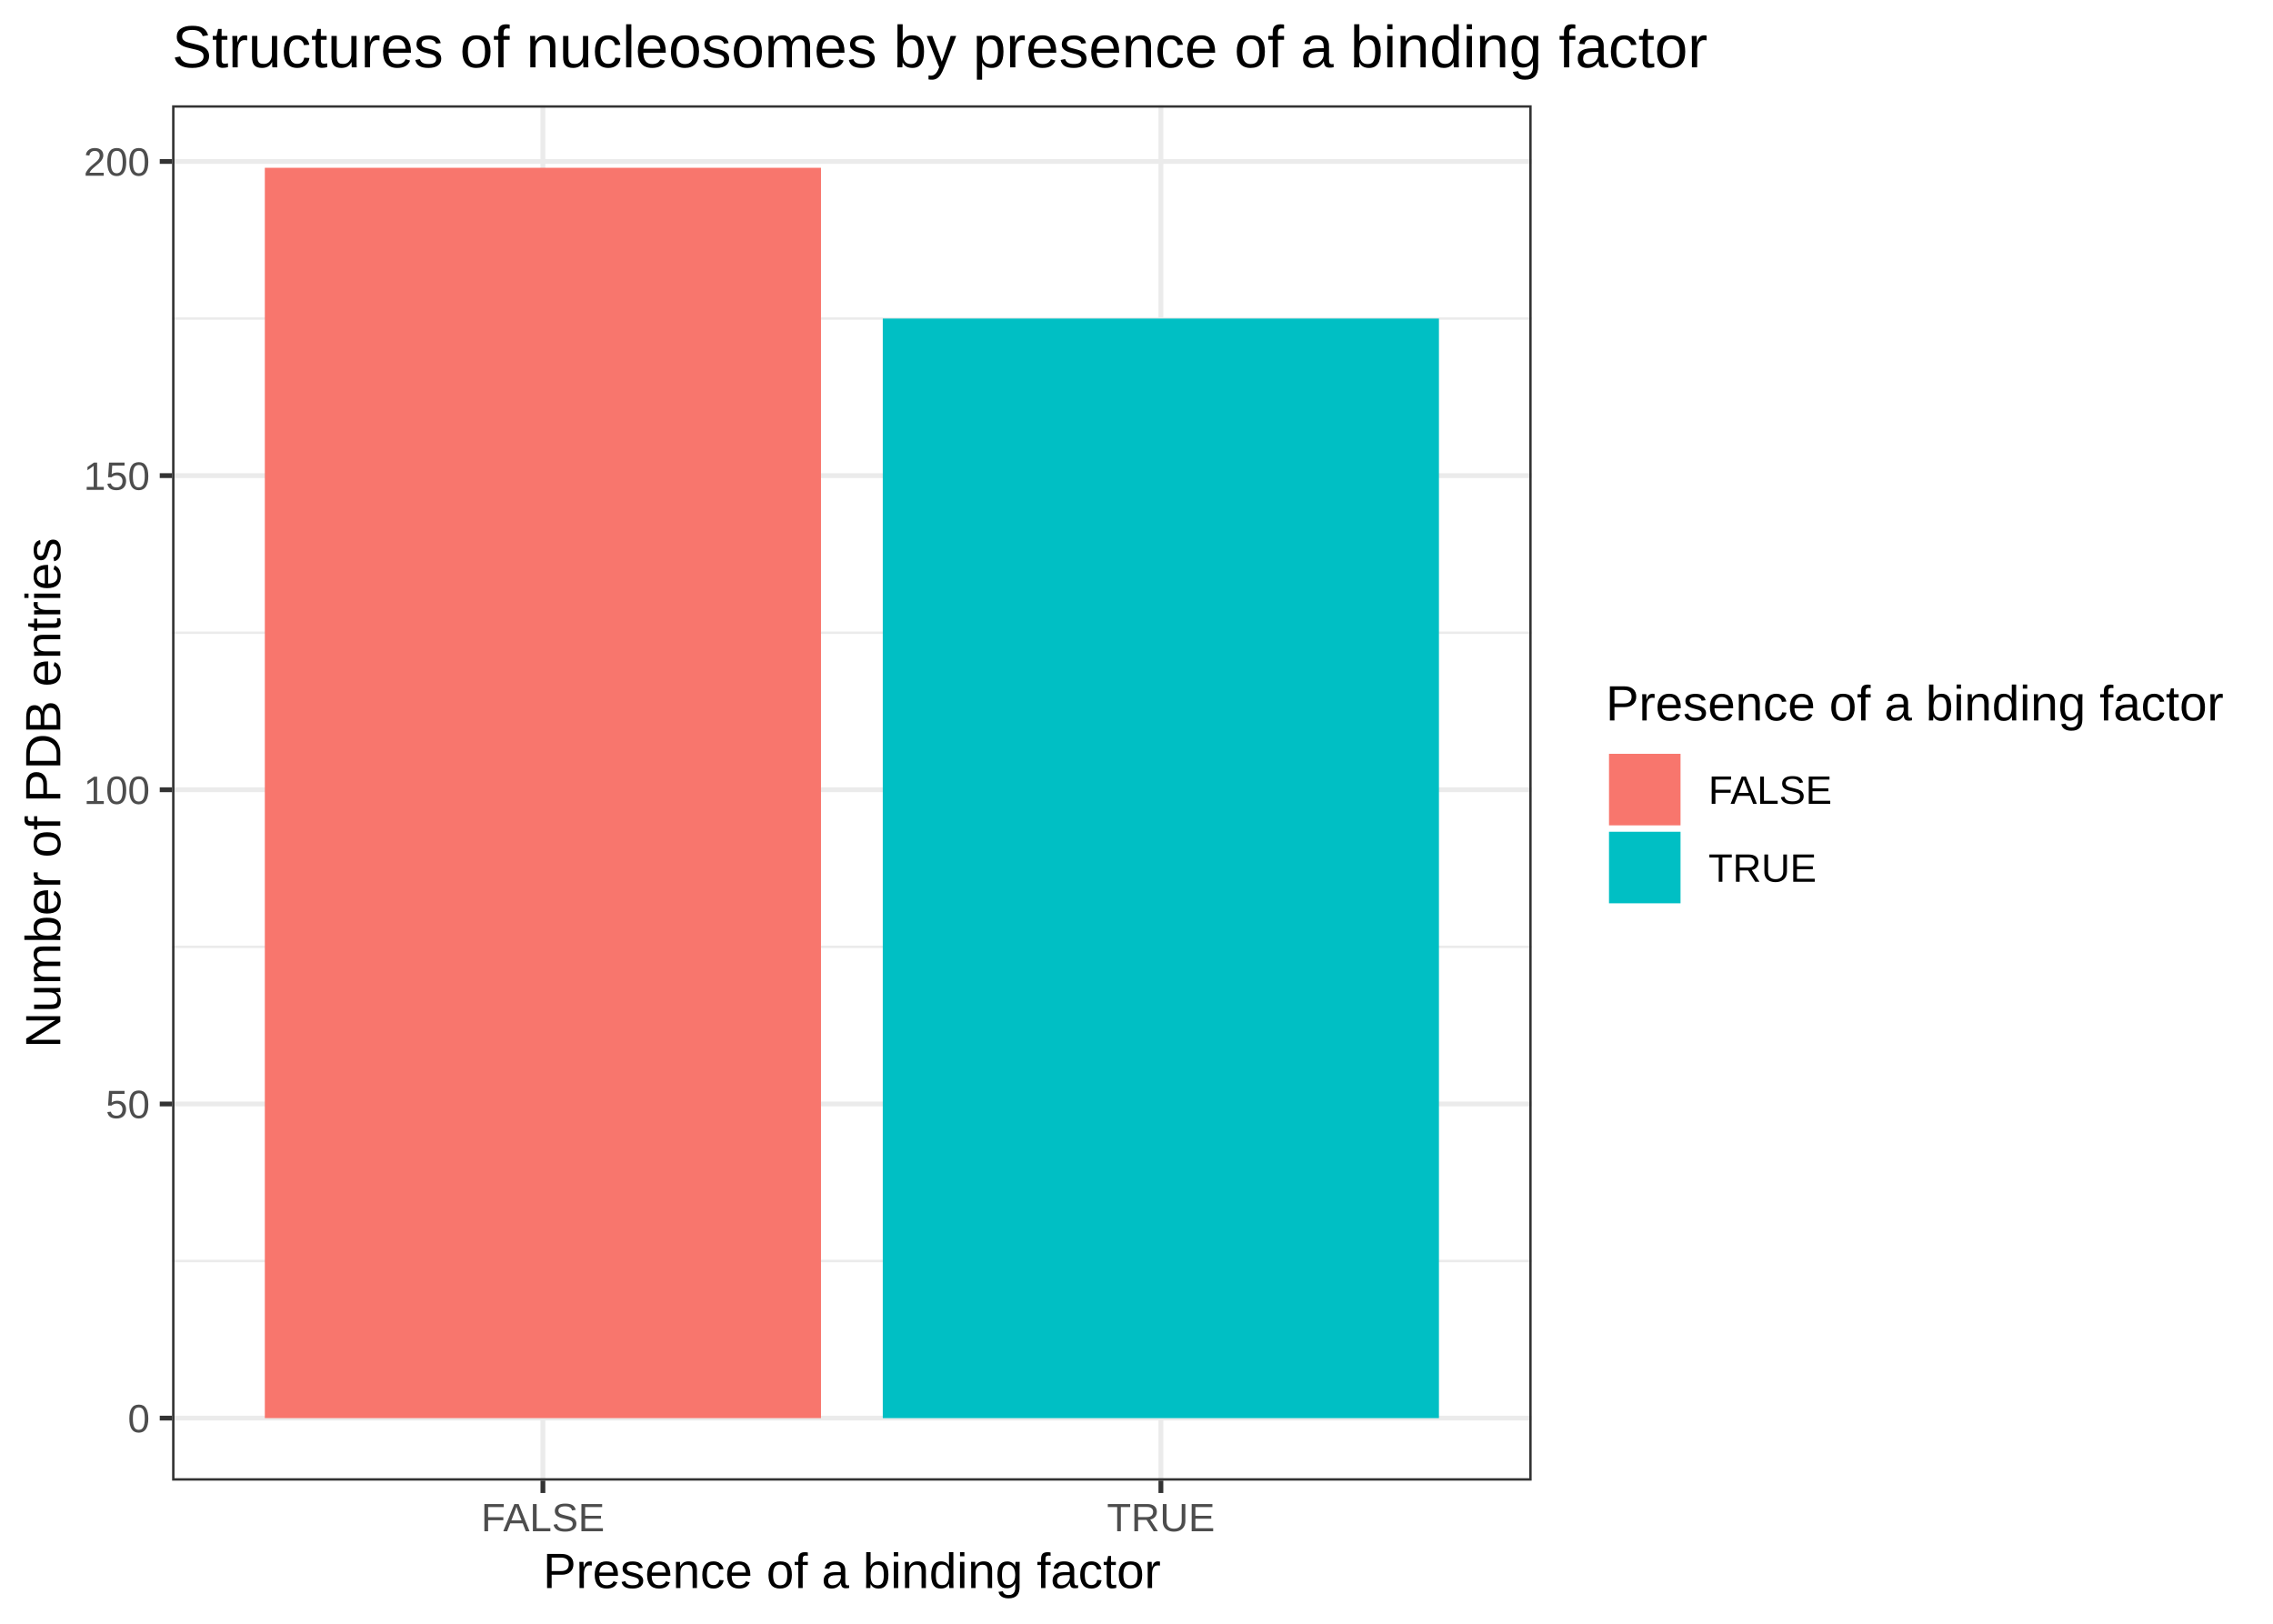
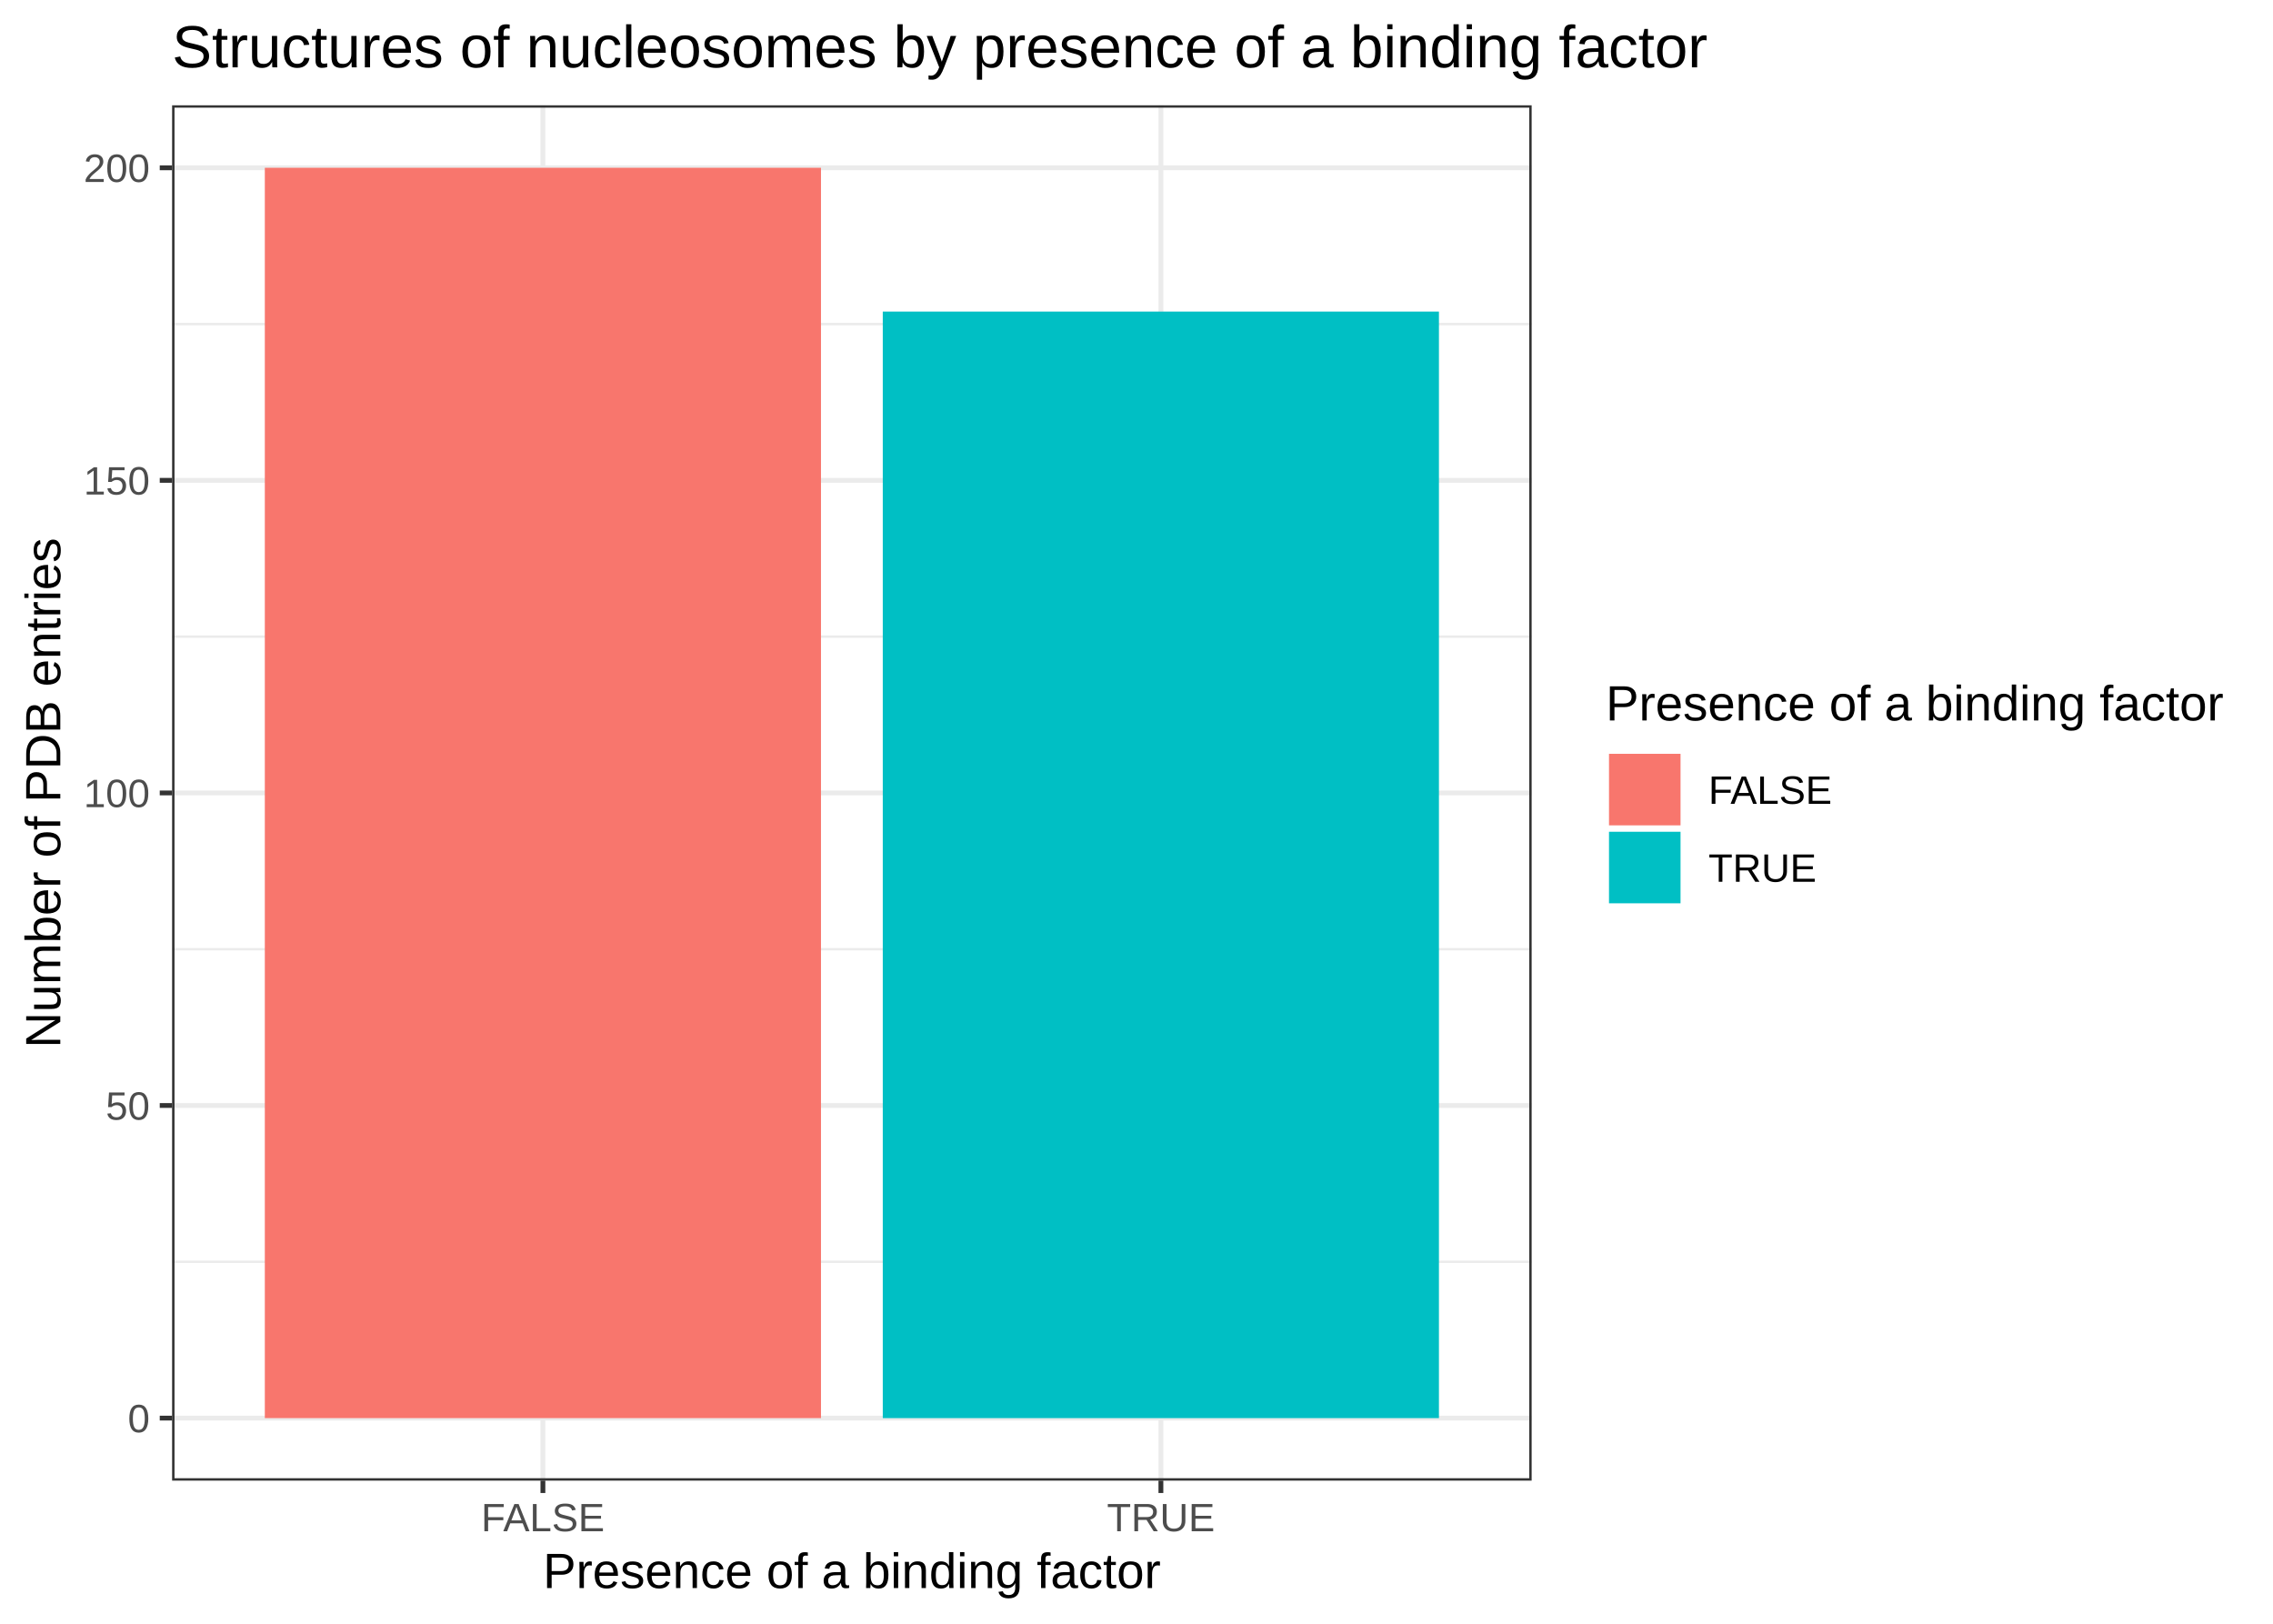
<svg xmlns="http://www.w3.org/2000/svg" class="svglite" width="504.00pt" height="360.00pt" viewBox="0 0 504.00 360.00">
  <defs>
    <style type="text/css">
    .svglite line, .svglite polyline, .svglite polygon, .svglite path, .svglite rect, .svglite circle {
      fill: none;
      stroke: #000000;
      stroke-linecap: round;
      stroke-linejoin: round;
      stroke-miterlimit: 10.00;
    }
  </style>
  </defs>
  <rect width="100%" height="100%" style="stroke: none; fill: #FFFFFF;" />
  <defs>
    <clipPath id="cpMC4wMHw1MDQuMDB8MC4wMHwzNjAuMDA=">
      <rect x="0.00" y="0.00" width="504.00" height="360.00" />
    </clipPath>
  </defs>
  <g clip-path="url(#cpMC4wMHw1MDQuMDB8MC4wMHwzNjAuMDA=)">
    <rect x="0.00" y="0.00" width="504.00" height="360.00" style="stroke-width: 1.07; stroke: #FFFFFF; fill: #FFFFFF;" />
  </g>
  <defs>
    <clipPath id="cpMzguMTZ8MzM5LjYyfDIzLjM0fDMyOC4yNw==">
      <rect x="38.16" y="23.34" width="301.46" height="304.93" />
    </clipPath>
  </defs>
  <g clip-path="url(#cpMzguMTZ8MzM5LjYyfDIzLjM0fDMyOC4yNw==)">
    <rect x="38.16" y="23.34" width="301.46" height="304.93" style="stroke-width: 1.07; stroke: none; fill: #FFFFFF;" />
-     <polyline points="38.16,279.58 339.62,279.58 " style="stroke-width: 0.53; stroke: #EBEBEB; stroke-linecap: butt;" />
-     <polyline points="38.16,209.93 339.62,209.93 " style="stroke-width: 0.53; stroke: #EBEBEB; stroke-linecap: butt;" />
-     <polyline points="38.16,140.28 339.62,140.28 " style="stroke-width: 0.53; stroke: #EBEBEB; stroke-linecap: butt;" />
-     <polyline points="38.16,70.63 339.62,70.63 " style="stroke-width: 0.53; stroke: #EBEBEB; stroke-linecap: butt;" />
+     <polyline points="38.16,279.75 339.62,279.75 " style="stroke-width: 0.53; stroke: #EBEBEB; stroke-linecap: butt;" />
+     <polyline points="38.16,210.45 339.62,210.45 " style="stroke-width: 0.53; stroke: #EBEBEB; stroke-linecap: butt;" />
+     <polyline points="38.16,141.15 339.62,141.15 " style="stroke-width: 0.53; stroke: #EBEBEB; stroke-linecap: butt;" />
+     <polyline points="38.16,71.85 339.62,71.85 " style="stroke-width: 0.53; stroke: #EBEBEB; stroke-linecap: butt;" />
    <polyline points="38.16,314.41 339.62,314.41 " style="stroke-width: 1.07; stroke: #EBEBEB; stroke-linecap: butt;" />
-     <polyline points="38.16,244.76 339.62,244.76 " style="stroke-width: 1.07; stroke: #EBEBEB; stroke-linecap: butt;" />
-     <polyline points="38.16,175.10 339.62,175.10 " style="stroke-width: 1.07; stroke: #EBEBEB; stroke-linecap: butt;" />
-     <polyline points="38.16,105.45 339.62,105.45 " style="stroke-width: 1.07; stroke: #EBEBEB; stroke-linecap: butt;" />
-     <polyline points="38.16,35.80 339.62,35.80 " style="stroke-width: 1.07; stroke: #EBEBEB; stroke-linecap: butt;" />
+     <polyline points="38.16,245.10 339.62,245.10 " style="stroke-width: 1.07; stroke: #EBEBEB; stroke-linecap: butt;" />
+     <polyline points="38.16,175.80 339.62,175.80 " style="stroke-width: 1.07; stroke: #EBEBEB; stroke-linecap: butt;" />
+     <polyline points="38.16,106.50 339.62,106.50 " style="stroke-width: 1.07; stroke: #EBEBEB; stroke-linecap: butt;" />
+     <polyline points="38.16,37.20 339.62,37.20 " style="stroke-width: 1.07; stroke: #EBEBEB; stroke-linecap: butt;" />
    <polyline points="120.38,328.27 120.38,23.34 " style="stroke-width: 1.07; stroke: #EBEBEB; stroke-linecap: butt;" />
    <polyline points="257.41,328.27 257.41,23.34 " style="stroke-width: 1.07; stroke: #EBEBEB; stroke-linecap: butt;" />
    <rect x="58.72" y="37.20" width="123.32" height="277.21" style="stroke-width: 1.07; stroke: none; stroke-linecap: square; stroke-linejoin: miter; fill: #F8766D;" />
-     <rect x="195.74" y="70.63" width="123.32" height="243.78" style="stroke-width: 1.07; stroke: none; stroke-linecap: square; stroke-linejoin: miter; fill: #00BFC4;" />
+     <rect x="195.74" y="69.08" width="123.32" height="245.33" style="stroke-width: 1.07; stroke: none; stroke-linecap: square; stroke-linejoin: miter; fill: #00BFC4;" />
    <rect x="38.16" y="23.34" width="301.46" height="304.93" style="stroke-width: 1.07; stroke: #333333;" />
  </g>
  <g clip-path="url(#cpMC4wMHw1MDQuMDB8MC4wMHwzNjAuMDA=)">
    <text x="33.23" y="317.56" text-anchor="end" style="font-size: 8.80px; fill: #4D4D4D; font-family: Arial;" textLength="4.90px" lengthAdjust="spacingAndGlyphs">0</text>
-     <text x="33.23" y="247.91" text-anchor="end" style="font-size: 8.80px; fill: #4D4D4D; font-family: Arial;" textLength="9.79px" lengthAdjust="spacingAndGlyphs">50</text>
-     <text x="33.23" y="178.26" text-anchor="end" style="font-size: 8.80px; fill: #4D4D4D; font-family: Arial;" textLength="14.69px" lengthAdjust="spacingAndGlyphs">100</text>
-     <text x="33.23" y="108.61" text-anchor="end" style="font-size: 8.80px; fill: #4D4D4D; font-family: Arial;" textLength="14.69px" lengthAdjust="spacingAndGlyphs">150</text>
-     <text x="33.23" y="38.96" text-anchor="end" style="font-size: 8.80px; fill: #4D4D4D; font-family: Arial;" textLength="14.69px" lengthAdjust="spacingAndGlyphs">200</text>
+     <text x="33.23" y="248.26" text-anchor="end" style="font-size: 8.80px; fill: #4D4D4D; font-family: Arial;" textLength="9.79px" lengthAdjust="spacingAndGlyphs">50</text>
+     <text x="33.23" y="178.95" text-anchor="end" style="font-size: 8.80px; fill: #4D4D4D; font-family: Arial;" textLength="14.69px" lengthAdjust="spacingAndGlyphs">100</text>
+     <text x="33.23" y="109.65" text-anchor="end" style="font-size: 8.80px; fill: #4D4D4D; font-family: Arial;" textLength="14.69px" lengthAdjust="spacingAndGlyphs">150</text>
+     <text x="33.23" y="40.35" text-anchor="end" style="font-size: 8.80px; fill: #4D4D4D; font-family: Arial;" textLength="14.69px" lengthAdjust="spacingAndGlyphs">200</text>
    <polyline points="35.42,314.41 38.16,314.41 " style="stroke-width: 1.07; stroke: #333333; stroke-linecap: butt;" />
-     <polyline points="35.42,244.76 38.16,244.76 " style="stroke-width: 1.07; stroke: #333333; stroke-linecap: butt;" />
-     <polyline points="35.42,175.10 38.16,175.10 " style="stroke-width: 1.07; stroke: #333333; stroke-linecap: butt;" />
-     <polyline points="35.42,105.45 38.16,105.45 " style="stroke-width: 1.07; stroke: #333333; stroke-linecap: butt;" />
-     <polyline points="35.42,35.80 38.16,35.80 " style="stroke-width: 1.07; stroke: #333333; stroke-linecap: butt;" />
+     <polyline points="35.42,245.10 38.16,245.10 " style="stroke-width: 1.07; stroke: #333333; stroke-linecap: butt;" />
+     <polyline points="35.42,175.80 38.16,175.80 " style="stroke-width: 1.07; stroke: #333333; stroke-linecap: butt;" />
+     <polyline points="35.42,106.50 38.16,106.50 " style="stroke-width: 1.07; stroke: #333333; stroke-linecap: butt;" />
+     <polyline points="35.42,37.20 38.16,37.20 " style="stroke-width: 1.07; stroke: #333333; stroke-linecap: butt;" />
    <polyline points="120.38,331.01 120.38,328.27 " style="stroke-width: 1.07; stroke: #333333; stroke-linecap: butt;" />
    <polyline points="257.41,331.01 257.41,328.27 " style="stroke-width: 1.07; stroke: #333333; stroke-linecap: butt;" />
    <text x="120.38" y="339.50" text-anchor="middle" style="font-size: 8.80px; fill: #4D4D4D; font-family: Arial;" textLength="27.87px" lengthAdjust="spacingAndGlyphs">FALSE</text>
    <text x="257.41" y="339.50" text-anchor="middle" style="font-size: 8.80px; fill: #4D4D4D; font-family: Arial;" textLength="23.94px" lengthAdjust="spacingAndGlyphs">TRUE</text>
    <text x="188.89" y="352.09" text-anchor="middle" style="font-size: 11.00px; font-family: Arial;" textLength="136.98px" lengthAdjust="spacingAndGlyphs">Presence of a binding factor</text>
    <text transform="translate(13.37,175.80) rotate(-90)" text-anchor="middle" style="font-size: 11.00px; font-family: Arial;" textLength="113.10px" lengthAdjust="spacingAndGlyphs">Number of PDB entries</text>
    <rect x="350.58" y="145.14" width="147.94" height="61.32" style="stroke-width: 1.07; stroke: none; fill: #FFFFFF;" />
    <text x="356.06" y="159.73" style="font-size: 11.00px; font-family: Arial;" textLength="136.98px" lengthAdjust="spacingAndGlyphs">Presence of a binding factor</text>
    <rect x="356.06" y="166.42" width="17.28" height="17.28" style="stroke-width: 1.07; stroke: none; fill: #FFFFFF;" />
    <rect x="356.77" y="167.13" width="15.86" height="15.86" style="stroke-width: 1.07; stroke: none; stroke-linecap: square; stroke-linejoin: miter; fill: #F8766D;" />
    <rect x="356.06" y="183.70" width="17.28" height="17.28" style="stroke-width: 1.07; stroke: none; fill: #FFFFFF;" />
    <rect x="356.77" y="184.41" width="15.86" height="15.86" style="stroke-width: 1.07; stroke: none; stroke-linecap: square; stroke-linejoin: miter; fill: #00BFC4;" />
    <text x="378.82" y="178.22" style="font-size: 8.80px; font-family: Arial;" textLength="27.87px" lengthAdjust="spacingAndGlyphs">FALSE</text>
    <text x="378.82" y="195.50" style="font-size: 8.80px; font-family: Arial;" textLength="23.94px" lengthAdjust="spacingAndGlyphs">TRUE</text>
    <text x="38.16" y="14.94" style="font-size: 13.20px; font-family: Arial;" textLength="340.23px" lengthAdjust="spacingAndGlyphs">Structures of nucleosomes by presence of a binding factor</text>
  </g>
</svg>
